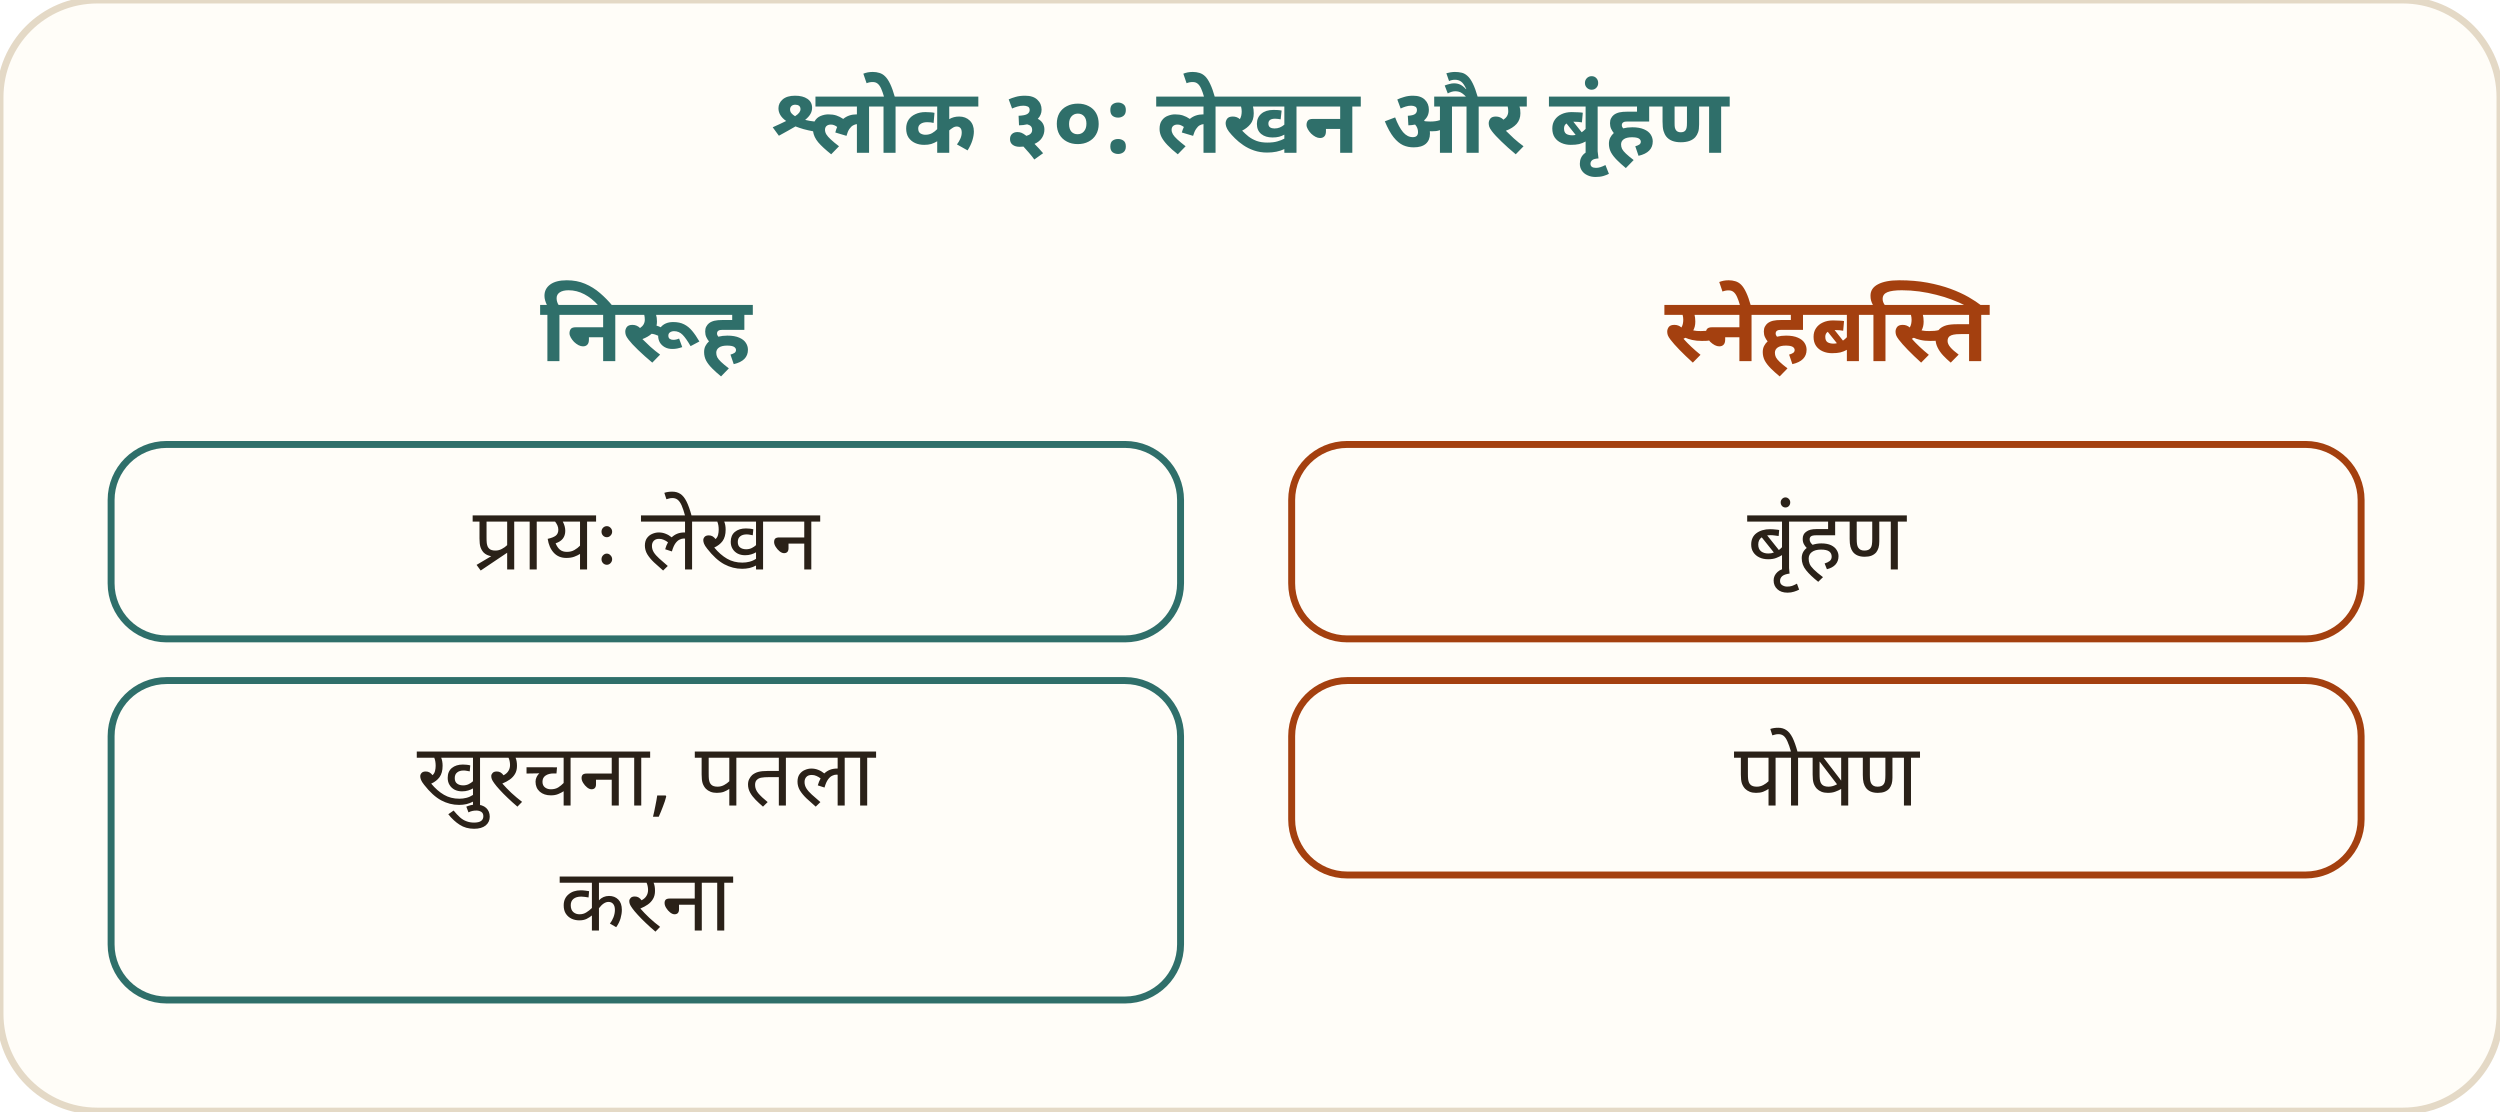
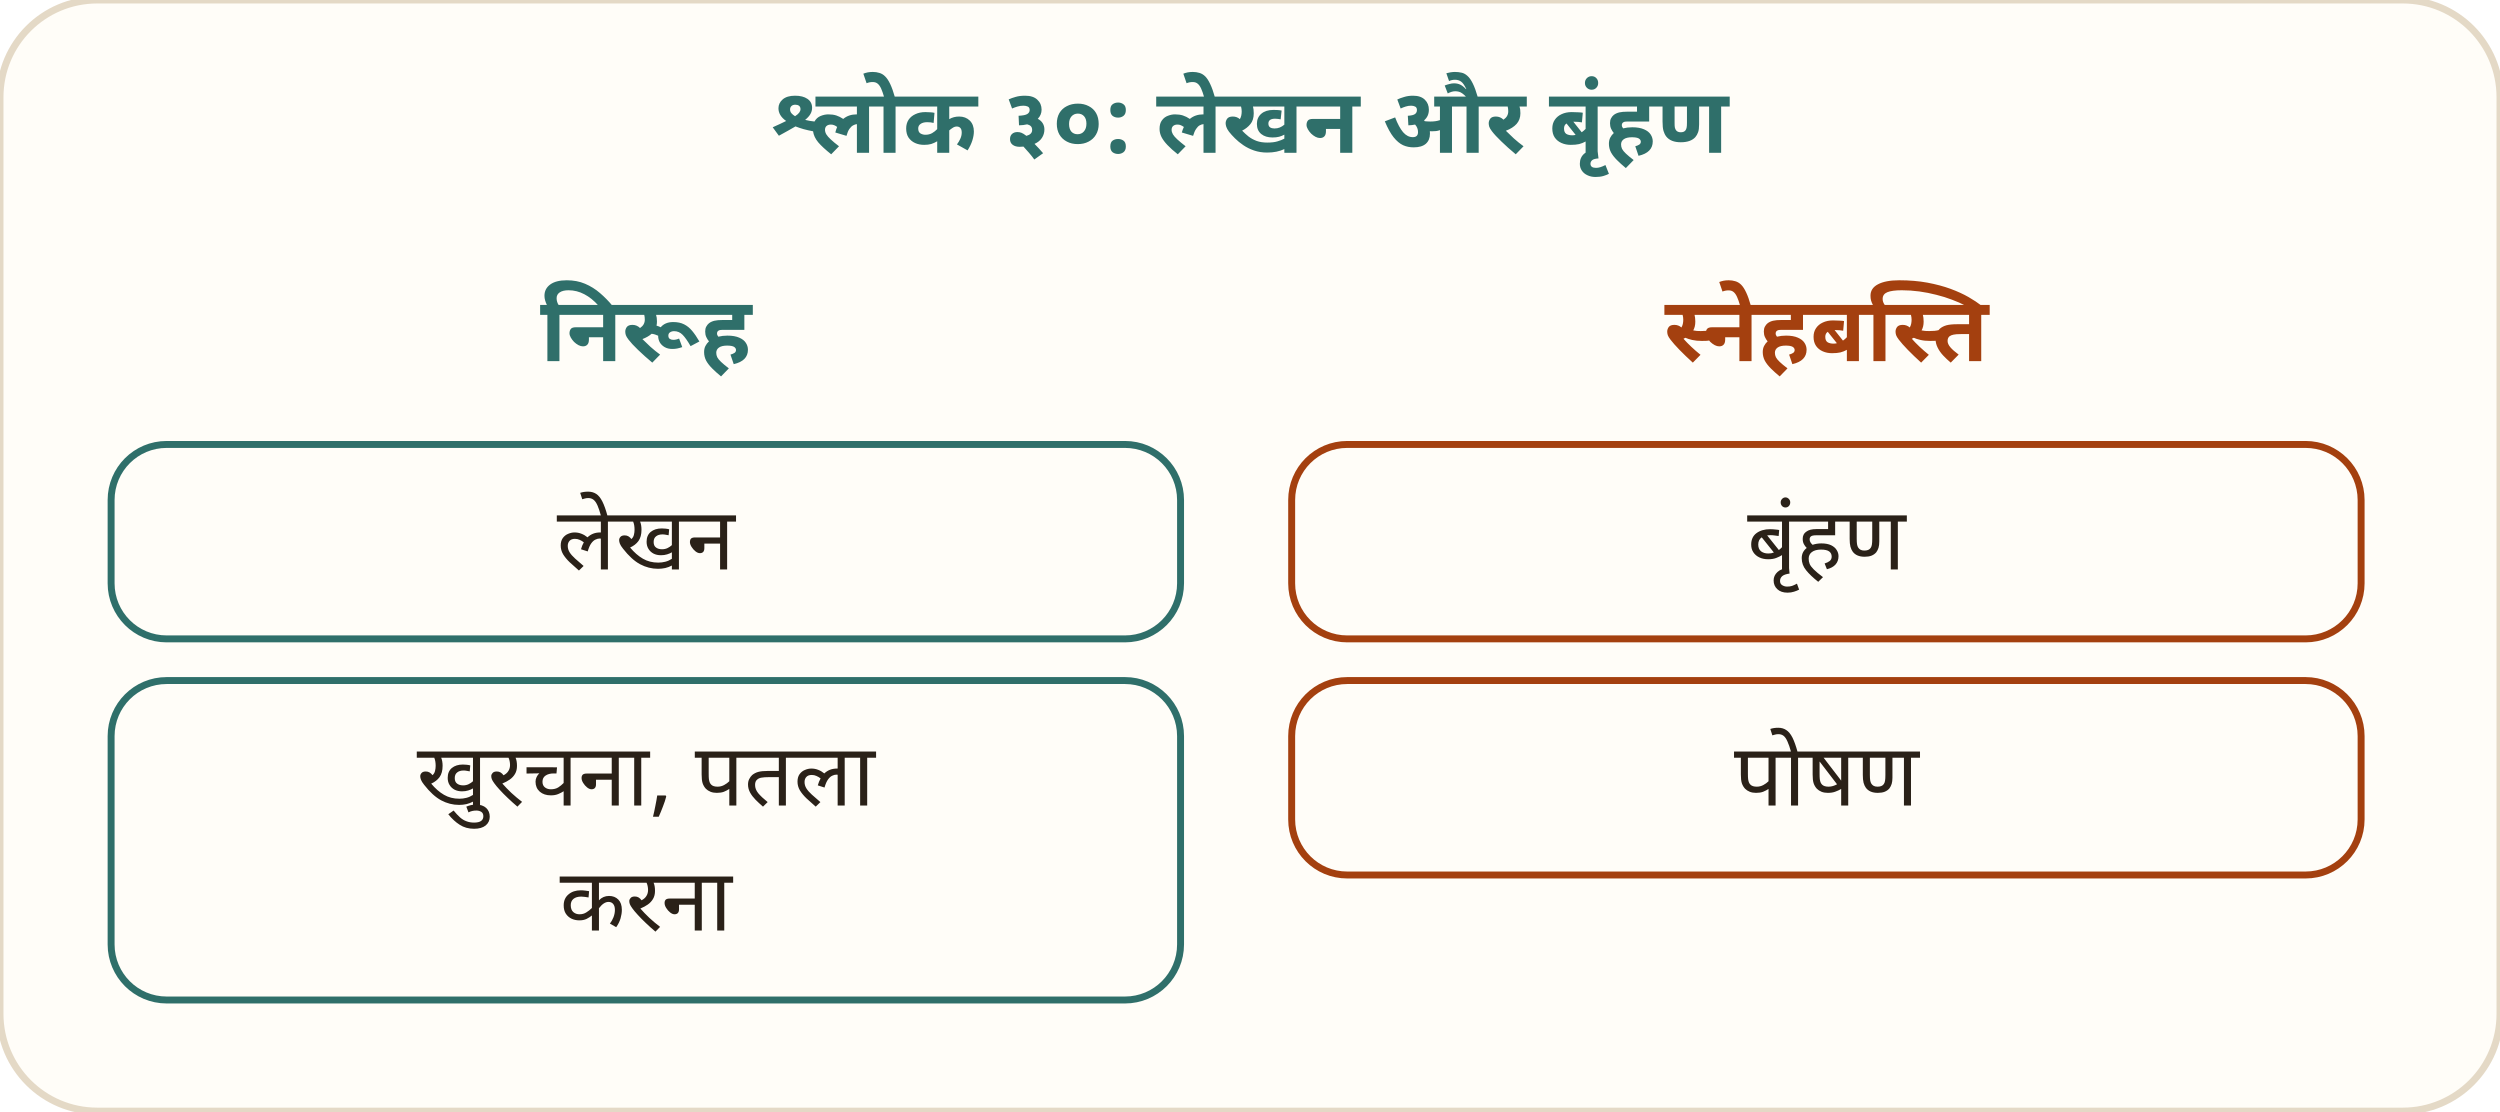
<svg xmlns="http://www.w3.org/2000/svg" viewBox="0 0 360 160" role="img">
  <rect width="360" height="160" rx="14" fill="#fffdf8" stroke="#e4d9c6" />
  <text x="180" y="22" font-family="'Noto Sans Devanagari','Mukta','Nirmala UI','Mangal',sans-serif" font-size="13" font-weight="700" fill="#2f6f6a" text-anchor="middle">श्लोक ३०: लेखन और बृंहण</text>
  <text x="93" y="52" font-family="'Noto Sans Devanagari','Mukta','Nirmala UI','Mangal',sans-serif" font-size="13" font-weight="700" fill="#2f6f6a" text-anchor="middle">निरूह</text>
  <rect x="16" y="64" width="154" height="28" rx="8" fill="#fffdf8" stroke="#2f6f6a" />
-   <text x="93.0" y="82.0" font-family="'Noto Sans Devanagari','Mukta','Nirmala UI','Mangal',sans-serif" font-size="12.5" font-weight="500" fill="#2a2118" text-anchor="middle">प्रायः लेखन</text>
+   <text x="93.0" y="82.0" font-family="'Noto Sans Devanagari','Mukta','Nirmala UI','Mangal',sans-serif" font-size="12.5" font-weight="500" fill="#2a2118" text-anchor="middle">लेखन</text>
  <rect x="16" y="98" width="154" height="46" rx="8" fill="#fffdf8" stroke="#2f6f6a" />
  <text x="93.0" y="116.0" font-family="'Noto Sans Devanagari','Mukta','Nirmala UI','Mangal',sans-serif" font-size="12.5" font-weight="500" fill="#2a2118" text-anchor="middle">खुरचना, पतला</text>
  <text x="93.0" y="134.0" font-family="'Noto Sans Devanagari','Mukta','Nirmala UI','Mangal',sans-serif" font-size="12.5" font-weight="500" fill="#2a2118" text-anchor="middle">करना</text>
  <text x="263" y="52" font-family="'Noto Sans Devanagari','Mukta','Nirmala UI','Mangal',sans-serif" font-size="13" font-weight="700" fill="#a4400f" text-anchor="middle">स्नेहबस्ति</text>
  <rect x="186" y="64" width="154" height="28" rx="8" fill="#fffdf8" stroke="#a4400f" />
  <text x="263.0" y="82.0" font-family="'Noto Sans Devanagari','Mukta','Nirmala UI','Mangal',sans-serif" font-size="12.5" font-weight="500" fill="#2a2118" text-anchor="middle">बृंहण</text>
  <rect x="186" y="98" width="154" height="28" rx="8" fill="#fffdf8" stroke="#a4400f" />
  <text x="263.0" y="116.0" font-family="'Noto Sans Devanagari','Mukta','Nirmala UI','Mangal',sans-serif" font-size="12.5" font-weight="500" fill="#2a2118" text-anchor="middle">पोषण</text>
</svg>
